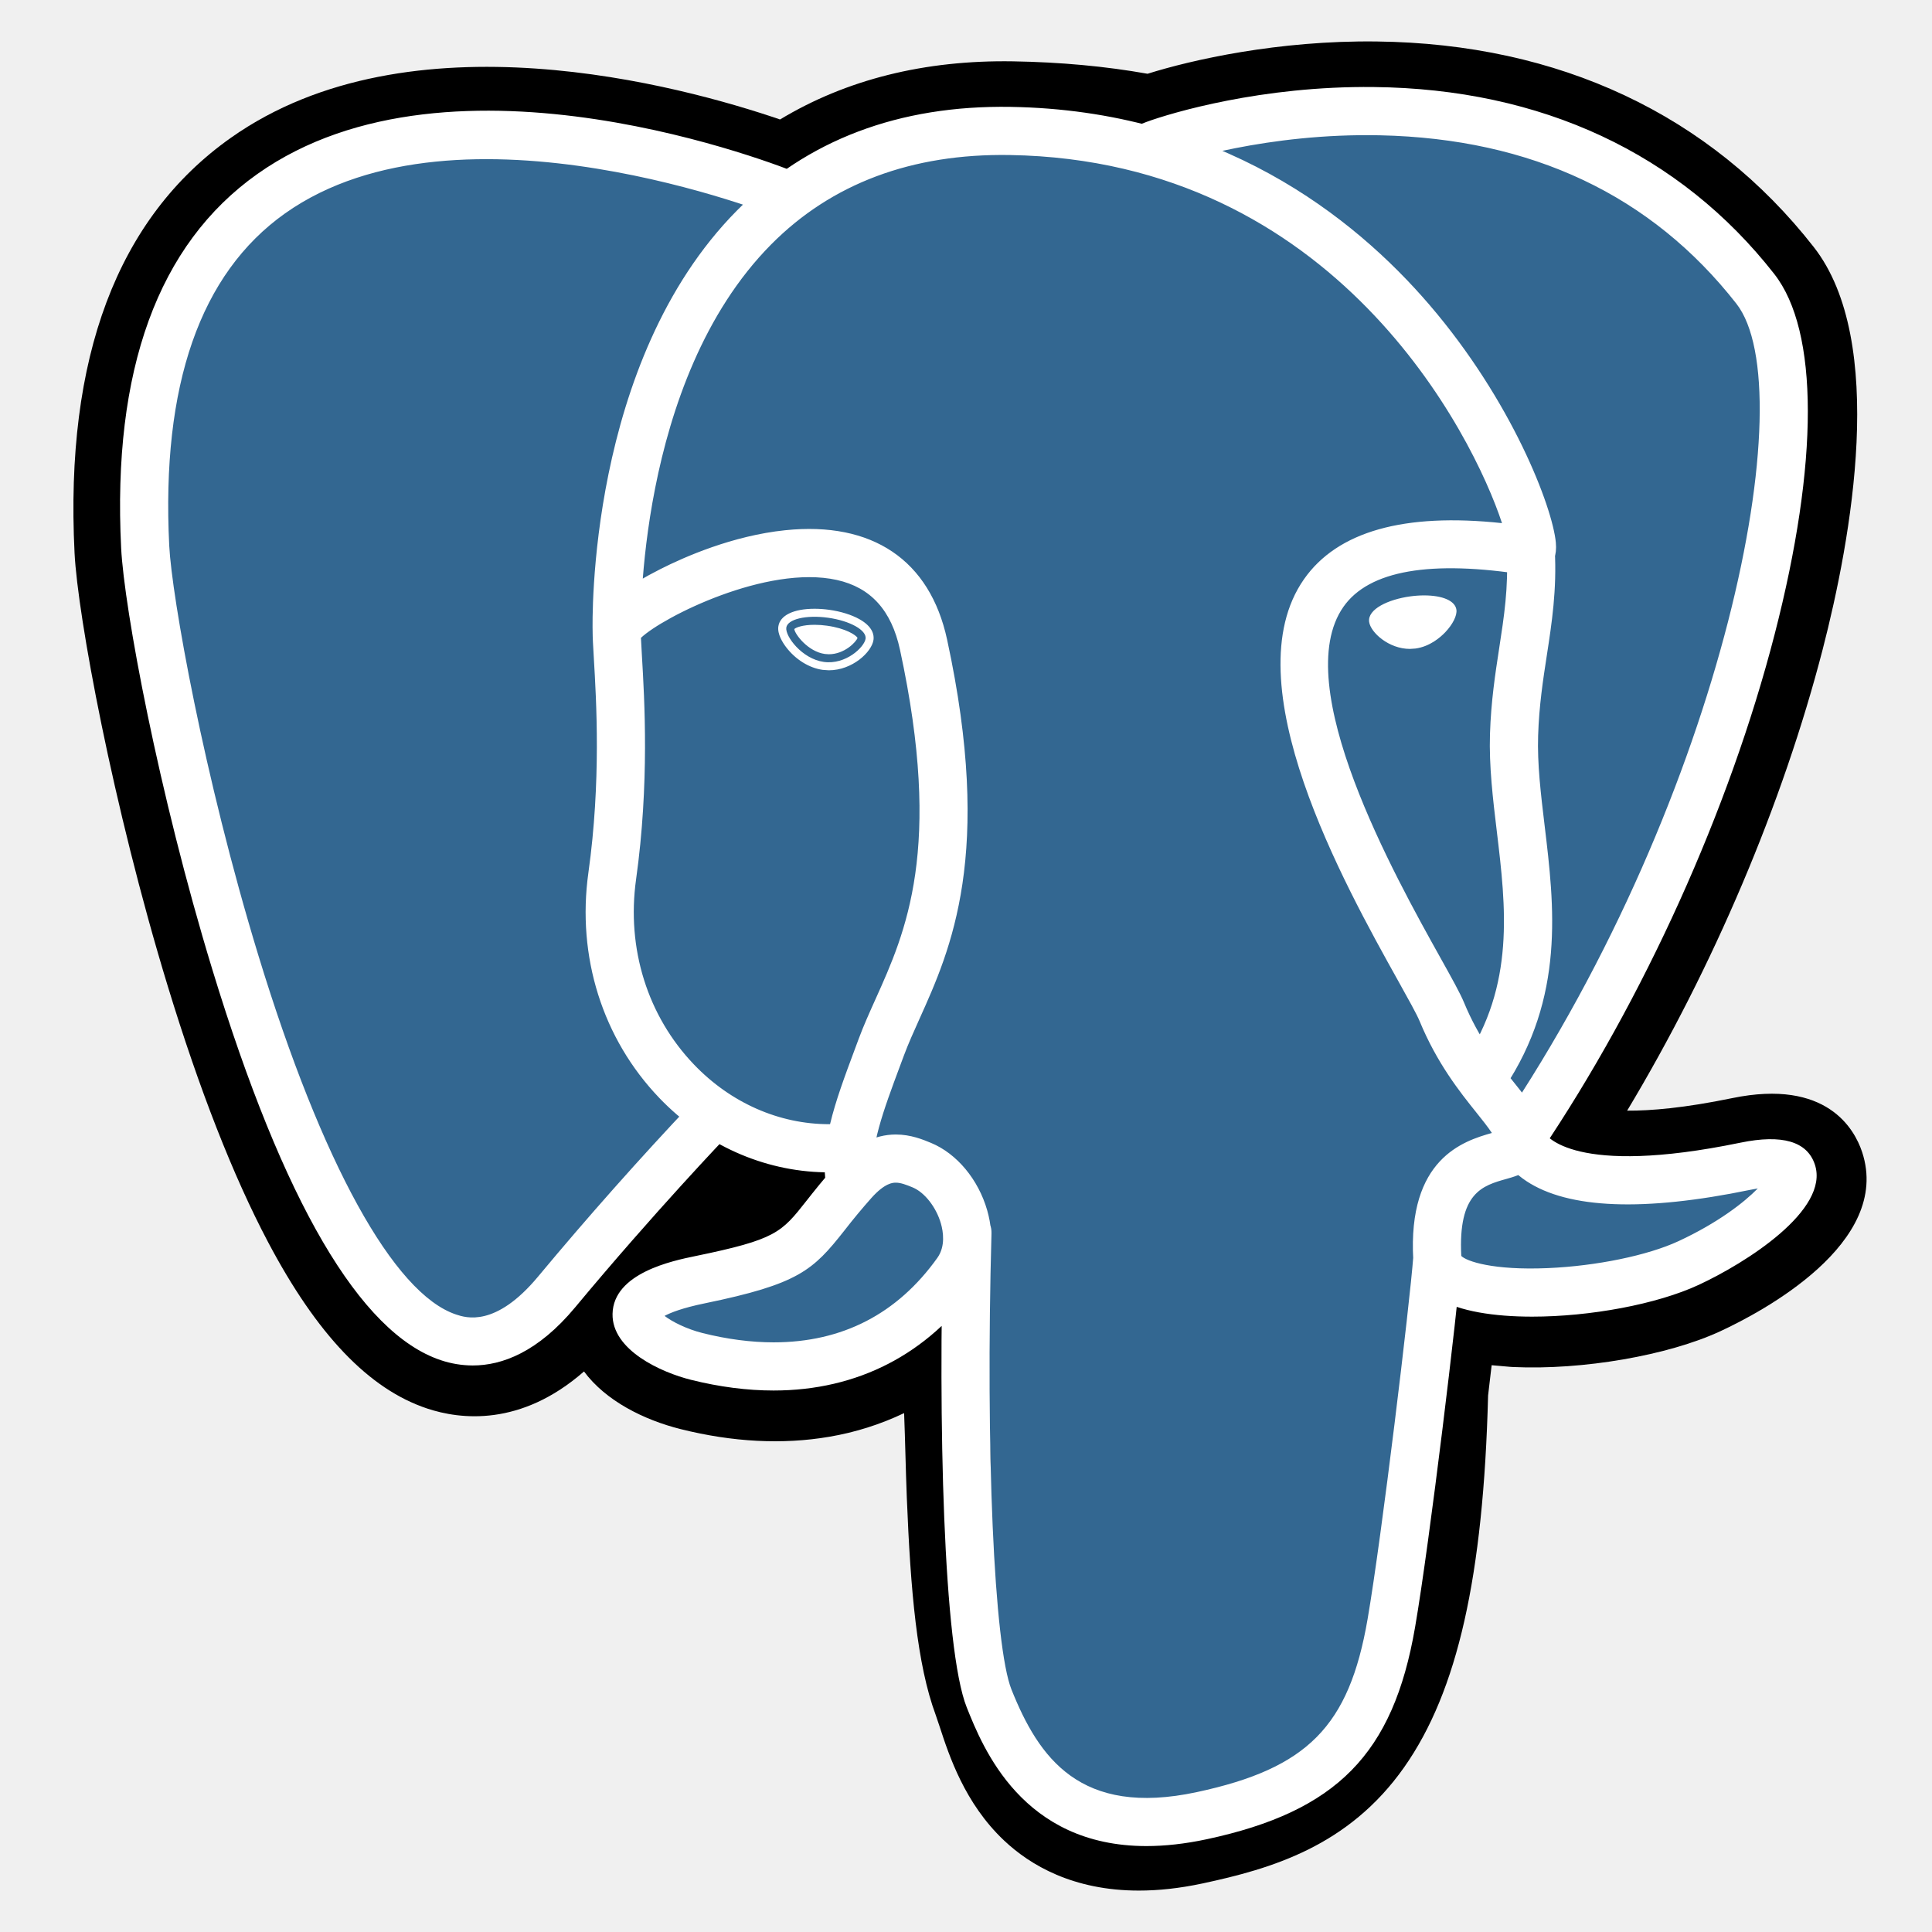
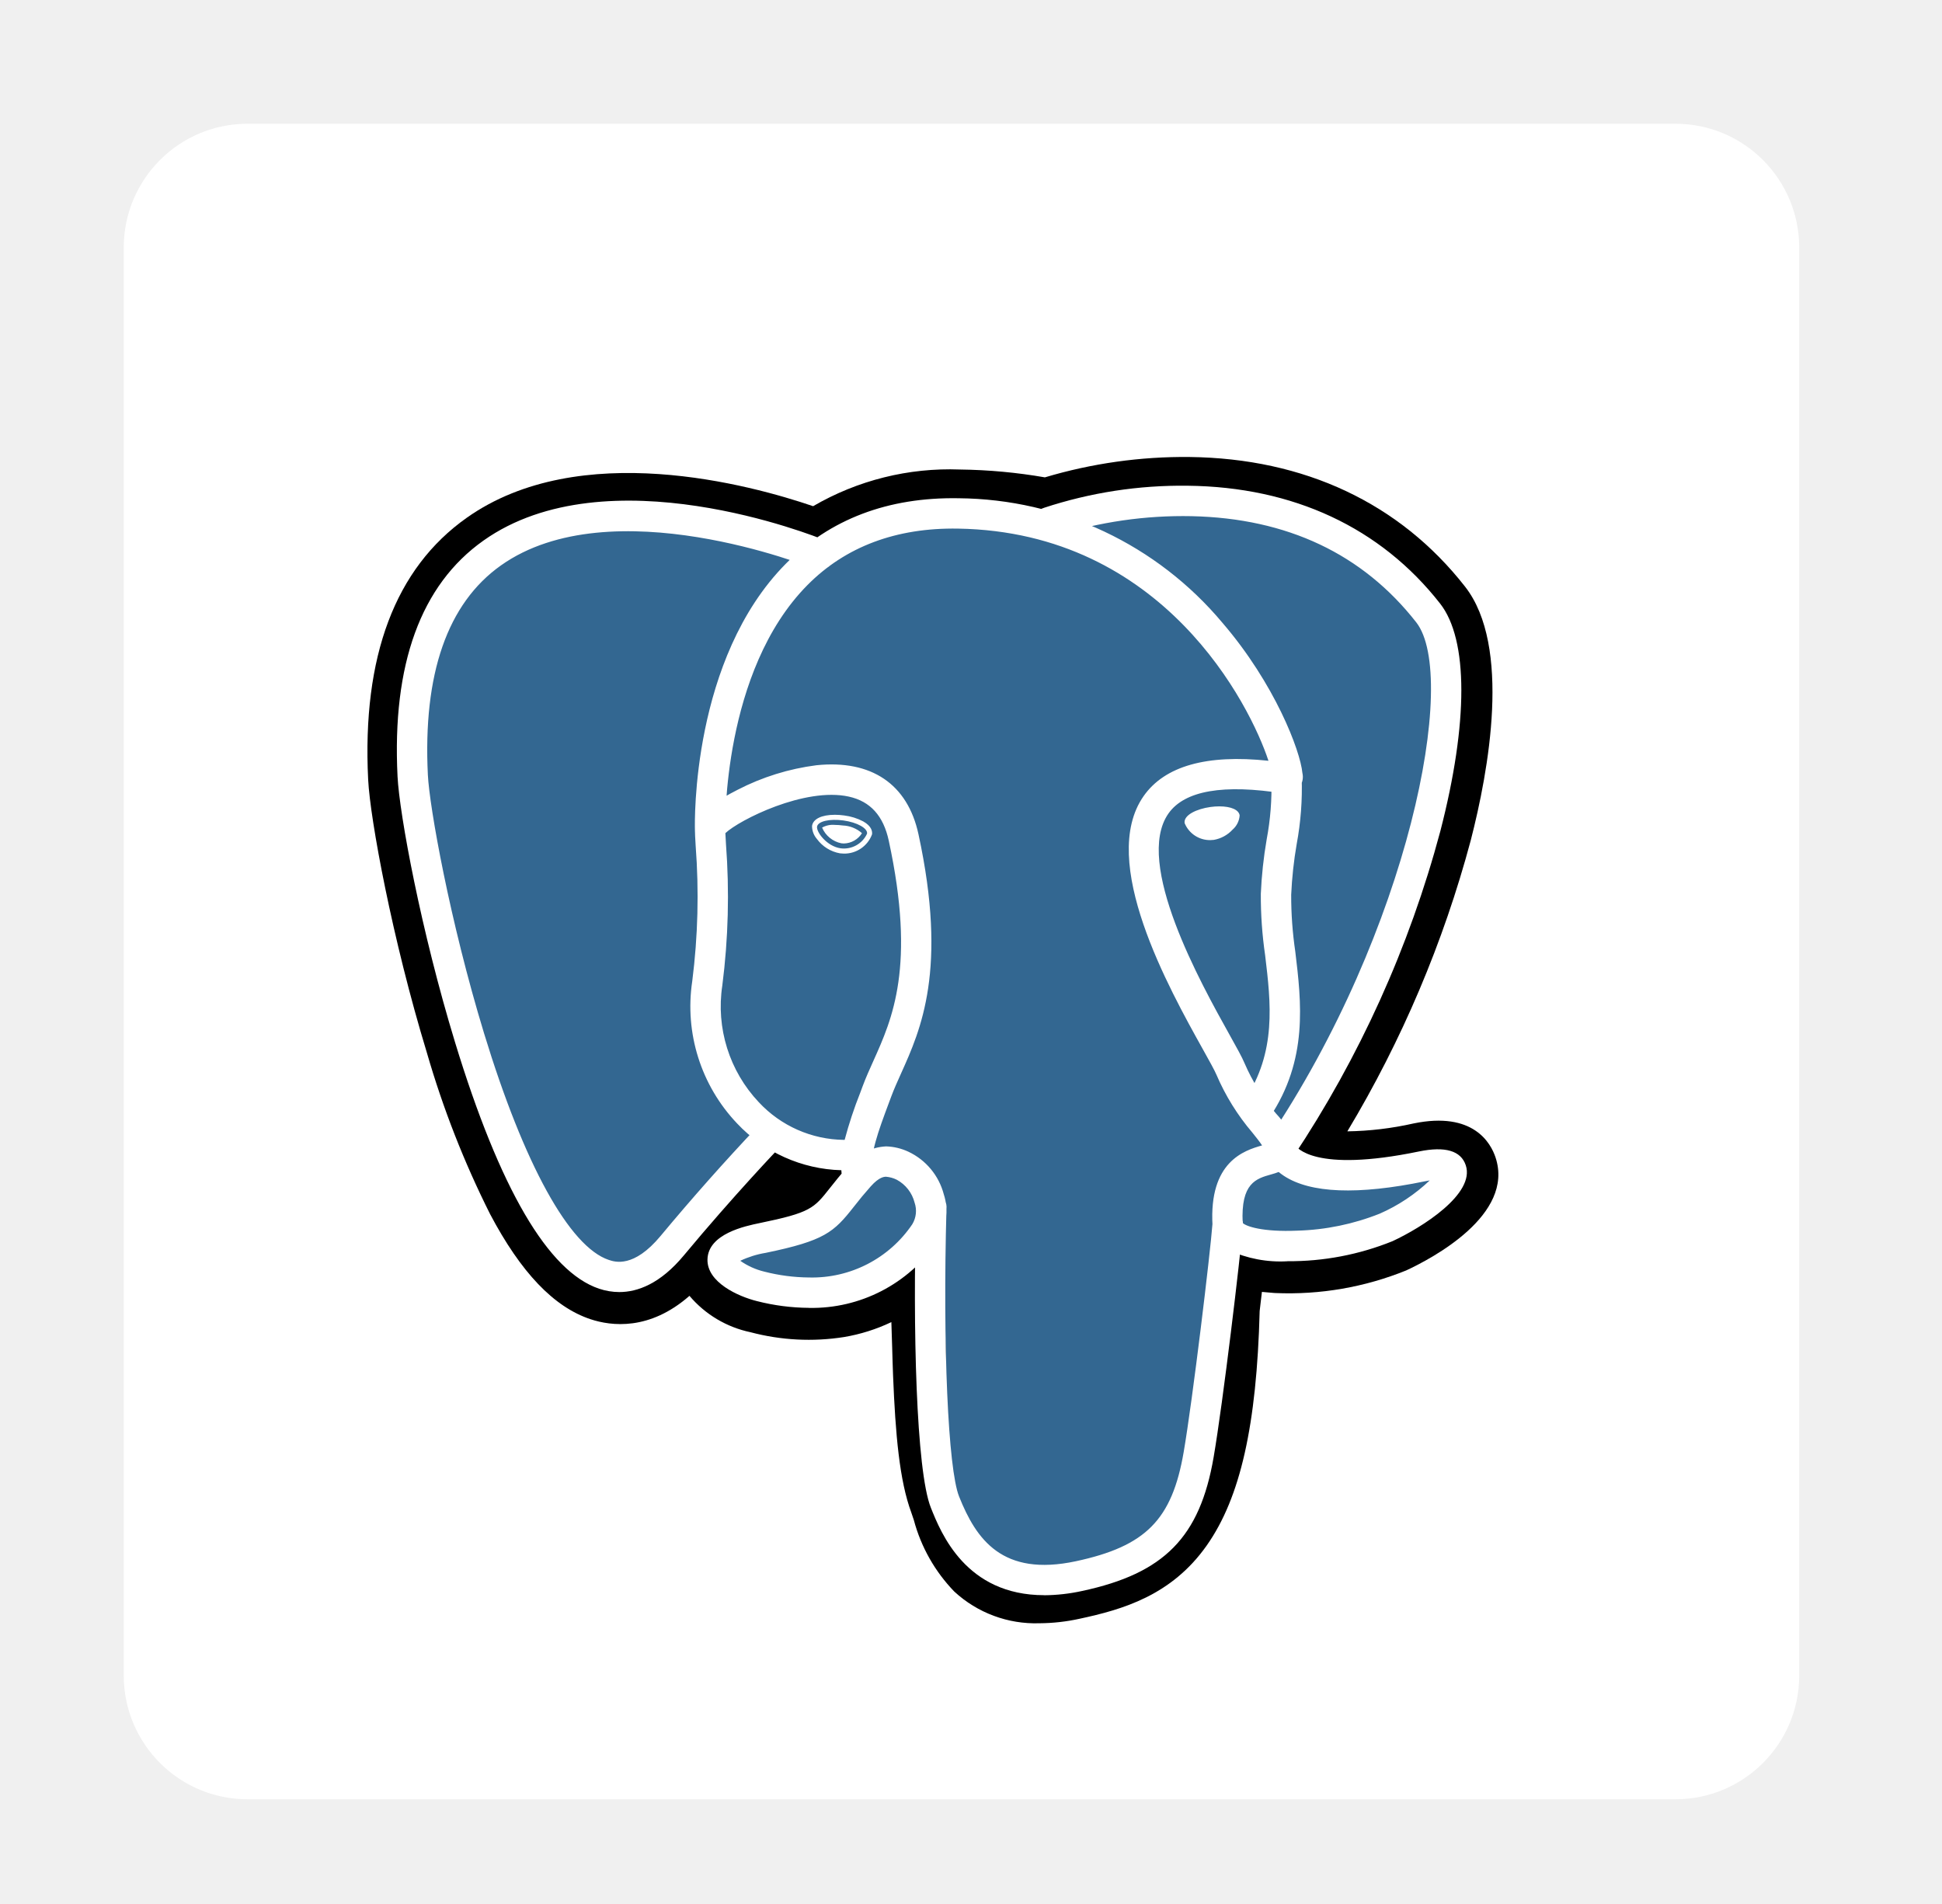
- <svg xmlns="http://www.w3.org/2000/svg" viewBox="0 0 128 128">
-   <path d="M93.809 92.112c.785-6.533.55-7.492 5.416-6.433l1.235.108c3.742.17 8.637-.602 11.513-1.938 6.191-2.873 9.861-7.668 3.758-6.409-13.924 2.873-14.881-1.842-14.881-1.842 14.703-21.815 20.849-49.508 15.543-56.287-14.47-18.489-39.517-9.746-39.936-9.52l-.134.025c-2.751-.571-5.83-.912-9.289-.968-6.301-.104-11.082 1.652-14.709 4.402 0 0-44.683-18.409-42.604 23.151.442 8.841 12.672 66.898 27.26 49.362 5.332-6.412 10.484-11.834 10.484-11.834 2.558 1.699 5.622 2.567 8.834 2.255l.249-.212c-.078.796-.044 1.575.099 2.497-3.757 4.199-2.653 4.936-10.166 6.482-7.602 1.566-3.136 4.355-.221 5.084 3.535.884 11.712 2.136 17.238-5.598l-.22.882c1.474 1.18 1.375 8.477 1.583 13.69.209 5.214.558 10.079 1.621 12.948 1.063 2.868 2.317 10.256 12.191 8.14 8.252-1.764 14.561-4.309 15.136-27.985" />
-   <path d="M75.458 125.256c-4.367 0-7.211-1.689-8.938-3.32-2.607-2.46-3.641-5.629-4.259-7.522l-.267-.79c-1.244-3.358-1.666-8.193-1.916-14.419-.038-.935-.064-1.898-.093-2.919-.021-.747-.047-1.684-.085-2.664a18.8 18.8 0 01-4.962 1.568c-3.079.526-6.389.356-9.84-.507-2.435-.609-4.965-1.871-6.407-3.82-4.203 3.681-8.212 3.182-10.396 2.453-3.853-1.285-7.301-4.896-10.542-11.037-2.309-4.375-4.542-10.075-6.638-16.943-3.65-11.96-5.969-24.557-6.175-28.693C4.292 23.698 7.777 14.44 15.296 9.129 27.157.751 45.128 5.678 51.68 7.915c4.402-2.653 9.581-3.944 15.433-3.851 3.143.051 6.136.327 8.916.823 2.9-.912 8.628-2.221 15.185-2.139 12.081.144 22.092 4.852 28.949 13.615 4.894 6.252 2.474 19.381.597 26.651-2.642 10.226-7.271 21.102-12.957 30.57 1.544.011 3.781-.174 6.961-.831 6.274-1.295 8.109 2.069 8.607 3.575 1.995 6.042-6.677 10.608-9.382 11.864-3.466 1.609-9.117 2.589-13.745 2.377l-.202-.013-1.216-.107-.12 1.014-.116.991c-.311 11.999-2.025 19.598-5.552 24.619-3.697 5.264-8.835 6.739-13.361 7.709-1.544.33-2.947.474-4.219.474zm-9.19-43.671c2.819 2.256 3.066 6.501 3.287 14.434.028.99.054 1.927.089 2.802.106 2.65.355 8.855 1.327 11.477.137.371.26.747.39 1.146 1.083 3.316 1.626 4.979 6.309 3.978 3.931-.843 5.952-1.599 7.534-3.851 2.299-3.274 3.585-9.86 3.821-19.575l4.783.116-4.75-.57.14-1.186c.455-3.91.783-6.734 3.396-8.602 2.097-1.498 4.486-1.353 6.389-1.01-2.091-1.58-2.669-3.433-2.823-4.193l-.399-1.965 1.121-1.663c6.457-9.58 11.781-21.354 14.609-32.304 2.906-11.251 2.02-17.226 1.134-18.356-11.729-14.987-32.068-8.799-34.192-8.097l-.359.194-1.8.335-.922-.191c-2.542-.528-5.366-.82-8.393-.869-4.756-.08-8.593 1.044-11.739 3.431l-2.183 1.655-2.533-1.043c-5.412-2.213-21.308-6.662-29.696-.721-4.656 3.298-6.777 9.76-6.305 19.207.156 3.119 2.275 14.926 5.771 26.377 4.831 15.825 9.221 21.082 11.054 21.693.32.108 1.15-.537 1.976-1.529a270.708 270.708 0 0110.694-12.07l2.77-2.915 3.349 2.225c1.35.897 2.839 1.406 4.368 1.502l7.987-6.812-1.157 11.808c-.026.265-.039.626.065 1.296l.348 2.238-1.51 1.688-.174.196 4.388 2.025 1.836-2.301z" />
-   <path fill="#336791" d="M115.731 77.44c-13.925 2.873-14.882-1.842-14.882-1.842 14.703-21.816 20.849-49.51 15.545-56.287C101.924.823 76.875 9.566 76.457 9.793l-.135.024c-2.751-.571-5.83-.911-9.291-.967-6.301-.103-11.08 1.652-14.707 4.402 0 0-44.684-18.408-42.606 23.151.442 8.842 12.672 66.899 27.26 49.363 5.332-6.412 10.483-11.834 10.483-11.834 2.559 1.699 5.622 2.567 8.833 2.255l.25-.212c-.078.796-.042 1.575.1 2.497-3.758 4.199-2.654 4.936-10.167 6.482-7.602 1.566-3.136 4.355-.22 5.084 3.534.884 11.712 2.136 17.237-5.598l-.221.882c1.473 1.18 2.507 7.672 2.334 13.557-.174 5.885-.29 9.926.871 13.082 1.16 3.156 2.316 10.256 12.192 8.14 8.252-1.768 12.528-6.351 13.124-13.995.422-5.435 1.377-4.631 1.438-9.49l.767-2.3c.884-7.367.14-9.743 5.225-8.638l1.235.108c3.742.17 8.639-.602 11.514-1.938 6.19-2.871 9.861-7.667 3.758-6.408z" />
-   <path fill="#fff" d="M75.957 122.307c-8.232 0-10.84-6.519-11.907-9.185-1.562-3.907-1.899-19.069-1.551-31.503a1.59 1.59 0 011.64-1.55 1.594 1.594 0 011.55 1.639c-.401 14.341.168 27.337 1.324 30.229 1.804 4.509 4.54 8.453 12.275 6.796 7.343-1.575 10.093-4.359 11.318-11.46.94-5.449 2.799-20.951 3.028-24.01a1.593 1.593 0 011.71-1.472 1.597 1.597 0 011.472 1.71c-.239 3.185-2.089 18.657-3.065 24.315-1.446 8.387-5.185 12.191-13.794 14.037-1.463.313-2.792.453-4 .454zM31.321 90.466a6.71 6.71 0 01-2.116-.35c-5.347-1.784-10.44-10.492-15.138-25.885-3.576-11.717-5.842-23.947-6.041-27.922-.589-11.784 2.445-20.121 9.02-24.778 13.007-9.216 34.888-.44 35.813-.062a1.596 1.596 0 01-1.207 2.955c-.211-.086-21.193-8.492-32.768-.285-5.622 3.986-8.203 11.392-7.672 22.011.167 3.349 2.284 15.285 5.906 27.149 4.194 13.742 8.967 22.413 13.096 23.79.648.216 2.62.873 5.439-2.517A245.272 245.272 0 0145.88 73.046a1.596 1.596 0 012.304 2.208c-.048.05-4.847 5.067-10.077 11.359-2.477 2.979-4.851 3.853-6.786 3.853zm69.429-13.445a1.596 1.596 0 01-1.322-2.487c14.863-22.055 20.08-48.704 15.612-54.414-5.624-7.186-13.565-10.939-23.604-11.156-7.433-.16-13.341 1.738-14.307 2.069l-.243.099c-.971.305-1.716-.227-1.997-.849a1.6 1.6 0 01.631-2.025c.046-.027.192-.089.429-.176l-.021.006.021-.007c1.641-.601 7.639-2.4 15.068-2.315 11.108.118 20.284 4.401 26.534 12.388 2.957 3.779 2.964 12.485.019 23.887-3.002 11.625-8.651 24.118-15.497 34.277-.306.457-.81.703-1.323.703zm.76 10.21c-2.538 0-4.813-.358-6.175-1.174-1.4-.839-1.667-1.979-1.702-2.584-.382-6.71 3.32-7.878 5.208-8.411-.263-.398-.637-.866-1.024-1.349-1.101-1.376-2.609-3.26-3.771-6.078-.182-.44-.752-1.463-1.412-2.648-3.579-6.418-11.026-19.773-6.242-26.612 2.214-3.165 6.623-4.411 13.119-3.716C97.6 28.837 88.5 10.625 66.907 10.271c-6.494-.108-11.82 1.889-15.822 5.93-8.96 9.049-8.636 25.422-8.631 25.586a1.595 1.595 0 11-3.19.084c-.02-.727-.354-17.909 9.554-27.916C53.455 9.272 59.559 6.96 66.96 7.081c13.814.227 22.706 7.25 27.732 13.101 5.479 6.377 8.165 13.411 8.386 15.759.165 1.746-1.088 2.095-1.341 2.147l-.576.013c-6.375-1.021-10.465-.312-12.156 2.104-3.639 5.201 3.406 17.834 6.414 23.229.768 1.376 1.322 2.371 1.576 2.985.988 2.396 2.277 4.006 3.312 5.3.911 1.138 1.7 2.125 1.982 3.283.131.23 1.99 2.98 13.021.703 2.765-.57 4.423-.083 4.93 1.45.997 3.015-4.597 6.532-7.694 7.97-2.775 1.29-7.204 2.106-11.036 2.106zm-4.696-4.021c.35.353 2.101.962 5.727.806 3.224-.138 6.624-.839 8.664-1.786 2.609-1.212 4.351-2.567 5.253-3.492l-.5.092c-7.053 1.456-12.042 1.262-14.828-.577a6.162 6.162 0 01-.54-.401c-.302.119-.581.197-.78.253-1.58.443-3.214.902-2.996 5.105zm-45.562 8.915c-1.752 0-3.596-.239-5.479-.71-1.951-.488-5.24-1.957-5.19-4.37.057-2.707 3.994-3.519 5.476-3.824 5.354-1.103 5.703-1.545 7.376-3.67.488-.619 1.095-1.39 1.923-2.314 1.229-1.376 2.572-2.073 3.992-2.073.989 0 1.8.335 2.336.558 1.708.708 3.133 2.42 3.719 4.467.529 1.847.276 3.625-.71 5.006-3.237 4.533-7.886 6.93-13.443 6.93zm-7.222-4.943c.481.372 1.445.869 2.518 1.137 1.631.408 3.213.615 4.705.615 4.546 0 8.196-1.882 10.847-5.594.553-.774.387-1.757.239-2.274-.31-1.083-1.08-2.068-1.873-2.397-.43-.178-.787-.314-1.115-.314-.176 0-.712 0-1.614 1.009a41.146 41.146 0 00-1.794 2.162c-2.084 2.646-3.039 3.544-9.239 4.821-1.513.31-2.289.626-2.674.835zm12.269-7.36a1.596 1.596 0 01-1.575-1.354 8.218 8.218 0 01-.08-.799c-4.064-.076-7.985-1.82-10.962-4.926-3.764-3.927-5.477-9.368-4.699-14.927.845-6.037.529-11.366.359-14.229-.047-.796-.081-1.371-.079-1.769.003-.505.013-1.844 4.489-4.113 1.592-.807 4.784-2.215 8.271-2.576 5.777-.597 9.585 1.976 10.725 7.246 3.077 14.228.244 20.521-1.825 25.117-.385.856-.749 1.664-1.04 2.447l-.257.69c-1.093 2.931-2.038 5.463-1.748 7.354a1.595 1.595 0 01-1.335 1.819l-.244.02zM42.464 42.26l.062 1.139c.176 2.974.504 8.508-.384 14.86-.641 4.585.759 9.06 3.843 12.276 2.437 2.542 5.644 3.945 8.94 3.945h.068c.369-1.555.982-3.197 1.642-4.966l.255-.686c.329-.884.714-1.74 1.122-2.646 1.991-4.424 4.47-9.931 1.615-23.132-.565-2.615-1.936-4.128-4.189-4.627-4.628-1.022-11.525 2.459-12.974 3.837zm9.63-.677c-.08.564 1.033 2.07 2.485 2.271 1.449.203 2.689-.975 2.768-1.539.079-.564-1.033-1.186-2.485-1.388-1.451-.202-2.691.092-2.768.656zm2.818 2.826l-.407-.028c-.9-.125-1.81-.692-2.433-1.518-.219-.29-.576-.852-.505-1.354.101-.736.999-1.177 2.4-1.177.313 0 .639.023.967.069.766.106 1.477.327 2.002.62.91.508.977 1.075.936 1.368-.112.813-1.405 2.02-2.96 2.02zm-2.289-2.732c.045.348.907 1.496 2.029 1.651l.261.018c1.036 0 1.81-.815 1.901-1.082-.096-.182-.762-.634-2.025-.81a5.823 5.823 0 00-.821-.059c-.812 0-1.243.183-1.345.282zm43.605-1.245c.079.564-1.033 2.07-2.484 2.272-1.45.202-2.691-.975-2.771-1.539-.076-.564 1.036-1.187 2.486-1.388 1.45-.203 2.689.092 2.769.655zm-2.819 2.56c-1.396 0-2.601-1.086-2.7-1.791-.115-.846 1.278-1.489 2.712-1.688.316-.044.629-.066.93-.066 1.238 0 2.058.363 2.14.949.053.379-.238.964-.739 1.492-.331.347-1.026.948-1.973 1.079l-.37.025zm.943-3.013c-.276 0-.564.021-.856.061-1.441.201-2.301.779-2.259 1.089.048.341.968 1.332 2.173 1.332l.297-.021c.787-.109 1.378-.623 1.66-.919.443-.465.619-.903.598-1.052-.028-.198-.56-.49-1.613-.49zm3.965 32.843a1.594 1.594 0 01-1.324-2.483c3.398-5.075 2.776-10.25 2.175-15.255-.257-2.132-.521-4.337-.453-6.453.07-2.177.347-3.973.614-5.71.317-2.058.617-4.002.493-6.31a1.595 1.595 0 113.186-.172c.142 2.638-.197 4.838-.525 6.967-.253 1.643-.515 3.342-.578 5.327-.061 1.874.178 3.864.431 5.97.64 5.322 1.365 11.354-2.691 17.411a1.596 1.596 0 01-1.328.708z" />
+ <svg xmlns="http://www.w3.org/2000/svg" width="204" height="200" viewBox="0 0 204 200">
+   <g id="PostgresSQL" transform="translate(15192 7870)">
+     <rect id="Rectangle_185" data-name="Rectangle 185" width="204" height="200" rx="11" transform="translate(-15192 -7870)" fill="none" />
+     <rect id="Rectangle_186" data-name="Rectangle 186" width="176" height="176" rx="13" transform="translate(-15179 -7857)" fill="#fff" />
+     <g id="PostgresSQL-2" data-name="PostgresSQL" transform="translate(-15158.266 -7824.744)">
+       <path id="Path_91" data-name="Path 91" d="M93.809,92.112c.785-6.533.55-7.492,5.416-6.433l1.235.108a28.158,28.158,0,0,0,11.513-1.938c6.191-2.873,9.861-7.668,3.758-6.409C101.807,80.313,100.85,75.6,100.85,75.6c14.7-21.815,20.849-49.508,15.543-56.287C101.923.822,76.876,9.565,76.457,9.791l-.134.025a49.623,49.623,0,0,0-9.289-.968c-6.3-.1-11.082,1.652-14.709,4.4,0,0-44.683-18.409-42.6,23.151.442,8.841,12.672,66.9,27.26,49.362,5.332-6.412,10.484-11.834,10.484-11.834A13.524,13.524,0,0,0,56.3,76.184l.249-.212a9.669,9.669,0,0,0,.1,2.5c-3.757,4.2-2.653,4.936-10.166,6.482-7.6,1.566-3.136,4.355-.221,5.084,3.535.884,11.712,2.136,17.238-5.6l-.22.882c1.474,1.18,1.375,8.477,1.583,13.69s.558,10.079,1.621,12.948,2.317,10.256,12.191,8.14c8.252-1.764,14.561-4.309,15.136-27.985" />
+       <path id="Path_92" data-name="Path 92" d="M75.458,125.256a12.579,12.579,0,0,1-8.938-3.32,17.16,17.16,0,0,1-4.259-7.522l-.267-.79c-1.244-3.358-1.666-8.193-1.916-14.419-.038-.935-.064-1.9-.093-2.919-.021-.747-.047-1.684-.085-2.664a18.8,18.8,0,0,1-4.962,1.568,23.885,23.885,0,0,1-9.84-.507,11.485,11.485,0,0,1-6.407-3.82c-4.2,3.681-8.212,3.182-10.4,2.453-3.853-1.285-7.3-4.9-10.542-11.037a99,99,0,0,1-6.638-16.943C7.465,53.376,5.146,40.779,4.94,36.643,4.292,23.7,7.777,14.44,15.3,9.129,27.157.751,45.128,5.678,51.68,7.915A28.5,28.5,0,0,1,67.113,4.064a56.135,56.135,0,0,1,8.916.823A51.229,51.229,0,0,1,91.214,2.748c12.081.144,22.092,4.852,28.949,13.615,4.894,6.252,2.474,19.381.6,26.651A119.164,119.164,0,0,1,107.8,73.584a33.837,33.837,0,0,0,6.961-.831c6.274-1.295,8.109,2.069,8.607,3.575,2,6.042-6.677,10.608-9.382,11.864a32.863,32.863,0,0,1-13.745,2.377l-.2-.013-1.216-.107-.12,1.014-.116.991c-.311,12-2.025,19.6-5.552,24.619-3.7,5.264-8.835,6.739-13.361,7.709a20.188,20.188,0,0,1-4.219.474Zm-9.19-43.671c2.819,2.256,3.066,6.5,3.287,14.434.028.99.054,1.927.089,2.8.106,2.65.355,8.855,1.327,11.477.137.371.26.747.39,1.146,1.083,3.316,1.626,4.979,6.309,3.978,3.931-.843,5.952-1.6,7.534-3.851,2.3-3.274,3.585-9.86,3.821-19.575l4.783.116-4.75-.57.14-1.186c.455-3.91.783-6.734,3.4-8.6a8.113,8.113,0,0,1,6.389-1.01,7.153,7.153,0,0,1-2.823-4.193l-.4-1.965,1.121-1.663a108.958,108.958,0,0,0,14.609-32.3c2.906-11.251,2.02-17.226,1.134-18.356-11.729-14.987-32.068-8.8-34.192-8.1l-.359.194-1.8.335-.922-.191a45.117,45.117,0,0,0-8.393-.869c-4.756-.08-8.593,1.044-11.739,3.431l-2.183,1.655L50.5,17.678c-5.412-2.213-21.308-6.662-29.7-.721-4.656,3.3-6.777,9.76-6.305,19.207.156,3.119,2.275,14.926,5.771,26.377C25.105,78.366,29.5,83.623,31.328,84.234c.32.108,1.15-.537,1.976-1.529Q38.47,76.512,44,70.635l2.77-2.915,3.349,2.225a8.87,8.87,0,0,0,4.368,1.5l7.987-6.812L61.315,76.443a4.857,4.857,0,0,0,.065,1.3l.348,2.238-1.51,1.688-.174.2,4.388,2.025,1.836-2.3Z" />
+       <path id="Path_93" data-name="Path 93" d="M115.731,77.44c-13.925,2.873-14.882-1.842-14.882-1.842,14.7-21.816,20.849-49.51,15.545-56.287C101.924.823,76.875,9.566,76.457,9.793l-.135.024a49.631,49.631,0,0,0-9.291-.967c-6.3-.1-11.08,1.652-14.707,4.4,0,0-44.684-18.408-42.606,23.151.442,8.842,12.672,66.9,27.26,49.363,5.332-6.412,10.483-11.834,10.483-11.834a13.524,13.524,0,0,0,8.833,2.255l.25-.212a9.717,9.717,0,0,0,.1,2.5c-3.758,4.2-2.654,4.936-10.167,6.482-7.6,1.566-3.136,4.355-.22,5.084,3.534.884,11.712,2.136,17.237-5.6l-.221.882c1.473,1.18,2.507,7.672,2.334,13.557s-.29,9.926.871,13.082,2.316,10.256,12.192,8.14c8.252-1.768,12.528-6.351,13.124-14,.422-5.435,1.377-4.631,1.438-9.49l.767-2.3c.884-7.367.14-9.743,5.225-8.638l1.235.108a28.16,28.16,0,0,0,11.514-1.938C118.163,80.977,121.834,76.181,115.731,77.44Z" fill="#336791" />
+       <path id="Path_94" data-name="Path 94" d="M75.957,122.307c-8.232,0-10.84-6.519-11.907-9.185-1.562-3.907-1.9-19.069-1.551-31.5a1.6,1.6,0,1,1,3.19.089c-.4,14.341.168,27.337,1.324,30.229,1.8,4.509,4.54,8.453,12.275,6.8,7.343-1.575,10.093-4.359,11.318-11.46.94-5.449,2.8-20.951,3.028-24.01a1.6,1.6,0,1,1,3.182.238c-.239,3.185-2.089,18.657-3.065,24.315-1.446,8.387-5.185,12.191-13.794,14.037a19.2,19.2,0,0,1-4,.454ZM31.321,90.466a6.71,6.71,0,0,1-2.116-.35c-5.347-1.784-10.44-10.492-15.138-25.885C10.491,52.514,8.225,40.284,8.026,36.309c-.589-11.784,2.445-20.121,9.02-24.778,13.007-9.216,34.888-.44,35.813-.062a1.6,1.6,0,1,1-1.207,2.955c-.211-.086-21.193-8.492-32.768-.285-5.622,3.986-8.2,11.392-7.672,22.011C11.379,39.5,13.5,51.435,17.118,63.3c4.194,13.742,8.967,22.413,13.1,23.79.648.216,2.62.873,5.439-2.517Q40.584,78.65,45.88,73.046a1.6,1.6,0,0,1,2.3,2.208c-.048.05-4.847,5.067-10.077,11.359-2.477,2.979-4.851,3.853-6.786,3.853ZM100.75,77.021a1.6,1.6,0,0,1-1.322-2.487c14.863-22.055,20.08-48.7,15.612-54.414-5.624-7.186-13.565-10.939-23.6-11.156a44.354,44.354,0,0,0-14.307,2.069l-.243.1A1.6,1.6,0,0,1,75.52,8.258a3.783,3.783,0,0,1,.429-.176l-.021.006.021-.007A46.3,46.3,0,0,1,91.017,5.766c11.108.118,20.284,4.4,26.534,12.388,2.957,3.779,2.964,12.485.019,23.887a115.629,115.629,0,0,1-15.5,34.277,1.588,1.588,0,0,1-1.323.7Zm.76,10.21a12.907,12.907,0,0,1-6.175-1.174,3.2,3.2,0,0,1-1.7-2.584c-.382-6.71,3.32-7.878,5.208-8.411-.263-.4-.637-.866-1.024-1.349a23.793,23.793,0,0,1-3.771-6.078c-.182-.44-.752-1.463-1.412-2.648-3.579-6.418-11.026-19.773-6.242-26.612,2.214-3.165,6.623-4.411,13.119-3.716C97.6,28.837,88.5,10.625,66.907,10.271c-6.494-.108-11.82,1.889-15.822,5.93-8.96,9.049-8.636,25.422-8.631,25.586a1.6,1.6,0,1,1-3.19.084c-.02-.727-.354-17.909,9.554-27.916,4.637-4.683,10.741-7,18.142-6.874a36.54,36.54,0,0,1,27.732,13.1c5.479,6.377,8.165,13.411,8.386,15.759a1.779,1.779,0,0,1-1.341,2.147l-.576.013c-6.375-1.021-10.465-.312-12.156,2.1-3.639,5.2,3.406,17.834,6.414,23.229.768,1.376,1.322,2.371,1.576,2.985a20.741,20.741,0,0,0,3.312,5.3A9,9,0,0,1,102.289,75c.131.23,1.99,2.98,13.021.7,2.765-.57,4.423-.083,4.93,1.45,1,3.015-4.6,6.532-7.694,7.97a28.911,28.911,0,0,1-11.036,2.106Zm-4.7-4.021c.35.353,2.1.962,5.727.806a25.307,25.307,0,0,0,8.664-1.786,18.265,18.265,0,0,0,5.253-3.492l-.5.092c-7.053,1.456-12.042,1.262-14.828-.577a6.162,6.162,0,0,1-.54-.4,7.878,7.878,0,0,1-.78.253c-1.58.443-3.214.9-3,5.105ZM51.252,92.125a22.666,22.666,0,0,1-5.479-.71c-1.951-.488-5.24-1.957-5.19-4.37.057-2.707,3.994-3.519,5.476-3.824,5.354-1.1,5.7-1.545,7.376-3.67.488-.619,1.1-1.39,1.923-2.314a5.369,5.369,0,0,1,3.992-2.073,5.943,5.943,0,0,1,2.336.558,6.864,6.864,0,0,1,3.719,4.467A5.73,5.73,0,0,1,64.7,85.2a15.928,15.928,0,0,1-13.443,6.93ZM44.03,87.182a7.447,7.447,0,0,0,2.518,1.137,19.471,19.471,0,0,0,4.705.615A12.7,12.7,0,0,0,62.1,83.34a2.7,2.7,0,0,0,.239-2.274,3.792,3.792,0,0,0-1.873-2.4,3.112,3.112,0,0,0-1.115-.314c-.176,0-.712,0-1.614,1.009q-.934,1.05-1.794,2.162C53.859,84.172,52.9,85.07,46.7,86.347a10,10,0,0,0-2.674.835ZM56.3,79.822a1.6,1.6,0,0,1-1.575-1.354q-.06-.4-.08-.8a15.6,15.6,0,0,1-10.962-4.926,17.83,17.83,0,0,1-4.7-14.927,70.388,70.388,0,0,0,.359-14.229c-.047-.8-.081-1.371-.079-1.769,0-.505.013-1.844,4.489-4.113a24.946,24.946,0,0,1,8.271-2.576c5.777-.6,9.585,1.976,10.725,7.246,3.077,14.228.244,20.521-1.825,25.117-.385.856-.749,1.664-1.04,2.447l-.257.69c-1.093,2.931-2.038,5.463-1.748,7.354A1.6,1.6,0,0,1,56.543,79.8l-.244.02ZM42.464,42.26l.062,1.139a73.406,73.406,0,0,1-.384,14.86,14.656,14.656,0,0,0,3.843,12.276,12.407,12.407,0,0,0,8.94,3.945h.068a43.572,43.572,0,0,1,1.642-4.966l.255-.686c.329-.884.714-1.74,1.122-2.646,1.991-4.424,4.47-9.931,1.615-23.132-.565-2.615-1.936-4.128-4.189-4.627C50.81,37.4,43.913,40.882,42.464,42.26Zm9.63-.677c-.08.564,1.033,2.07,2.485,2.271a2.675,2.675,0,0,0,2.768-1.539c.079-.564-1.033-1.186-2.485-1.388s-2.691.092-2.768.656Zm2.818,2.826-.407-.028a3.832,3.832,0,0,1-2.433-1.518,2.073,2.073,0,0,1-.505-1.354c.1-.736,1-1.177,2.4-1.177a7,7,0,0,1,.967.069,5.883,5.883,0,0,1,2,.62c.91.508.977,1.075.936,1.368A3.105,3.105,0,0,1,54.912,44.409Zm-2.289-2.732a2.8,2.8,0,0,0,2.029,1.651l.261.018a2.3,2.3,0,0,0,1.9-1.082,3.22,3.22,0,0,0-2.025-.81,5.823,5.823,0,0,0-.821-.059,2.3,2.3,0,0,0-1.345.282Zm43.6-1.245c.079.564-1.033,2.07-2.484,2.272a2.681,2.681,0,0,1-2.771-1.539c-.076-.564,1.036-1.187,2.486-1.388s2.689.092,2.769.655Zm-2.819,2.56a2.87,2.87,0,0,1-2.7-1.791c-.115-.846,1.278-1.489,2.712-1.688a6.772,6.772,0,0,1,.93-.066c1.238,0,2.058.363,2.14.949a2.17,2.17,0,0,1-.739,1.492,3.5,3.5,0,0,1-1.973,1.079Zm.943-3.013a6.339,6.339,0,0,0-.856.061c-1.441.2-2.3.779-2.259,1.089a2.468,2.468,0,0,0,2.173,1.332l.3-.021a2.963,2.963,0,0,0,1.66-.919,1.838,1.838,0,0,0,.6-1.052c-.028-.2-.56-.49-1.613-.49Zm3.965,32.843a1.594,1.594,0,0,1-1.324-2.483c3.4-5.075,2.776-10.25,2.175-15.255a43.233,43.233,0,0,1-.453-6.453,45.17,45.17,0,0,1,.614-5.71,29.15,29.15,0,0,0,.493-6.31,1.6,1.6,0,1,1,3.186-.172,32.111,32.111,0,0,1-.525,6.967,42.346,42.346,0,0,0-.578,5.327,40.3,40.3,0,0,0,.431,5.97c.64,5.322,1.365,11.354-2.691,17.411a1.6,1.6,0,0,1-1.328.708Z" fill="#fff" />
+     </g>
+   </g>
</svg>
